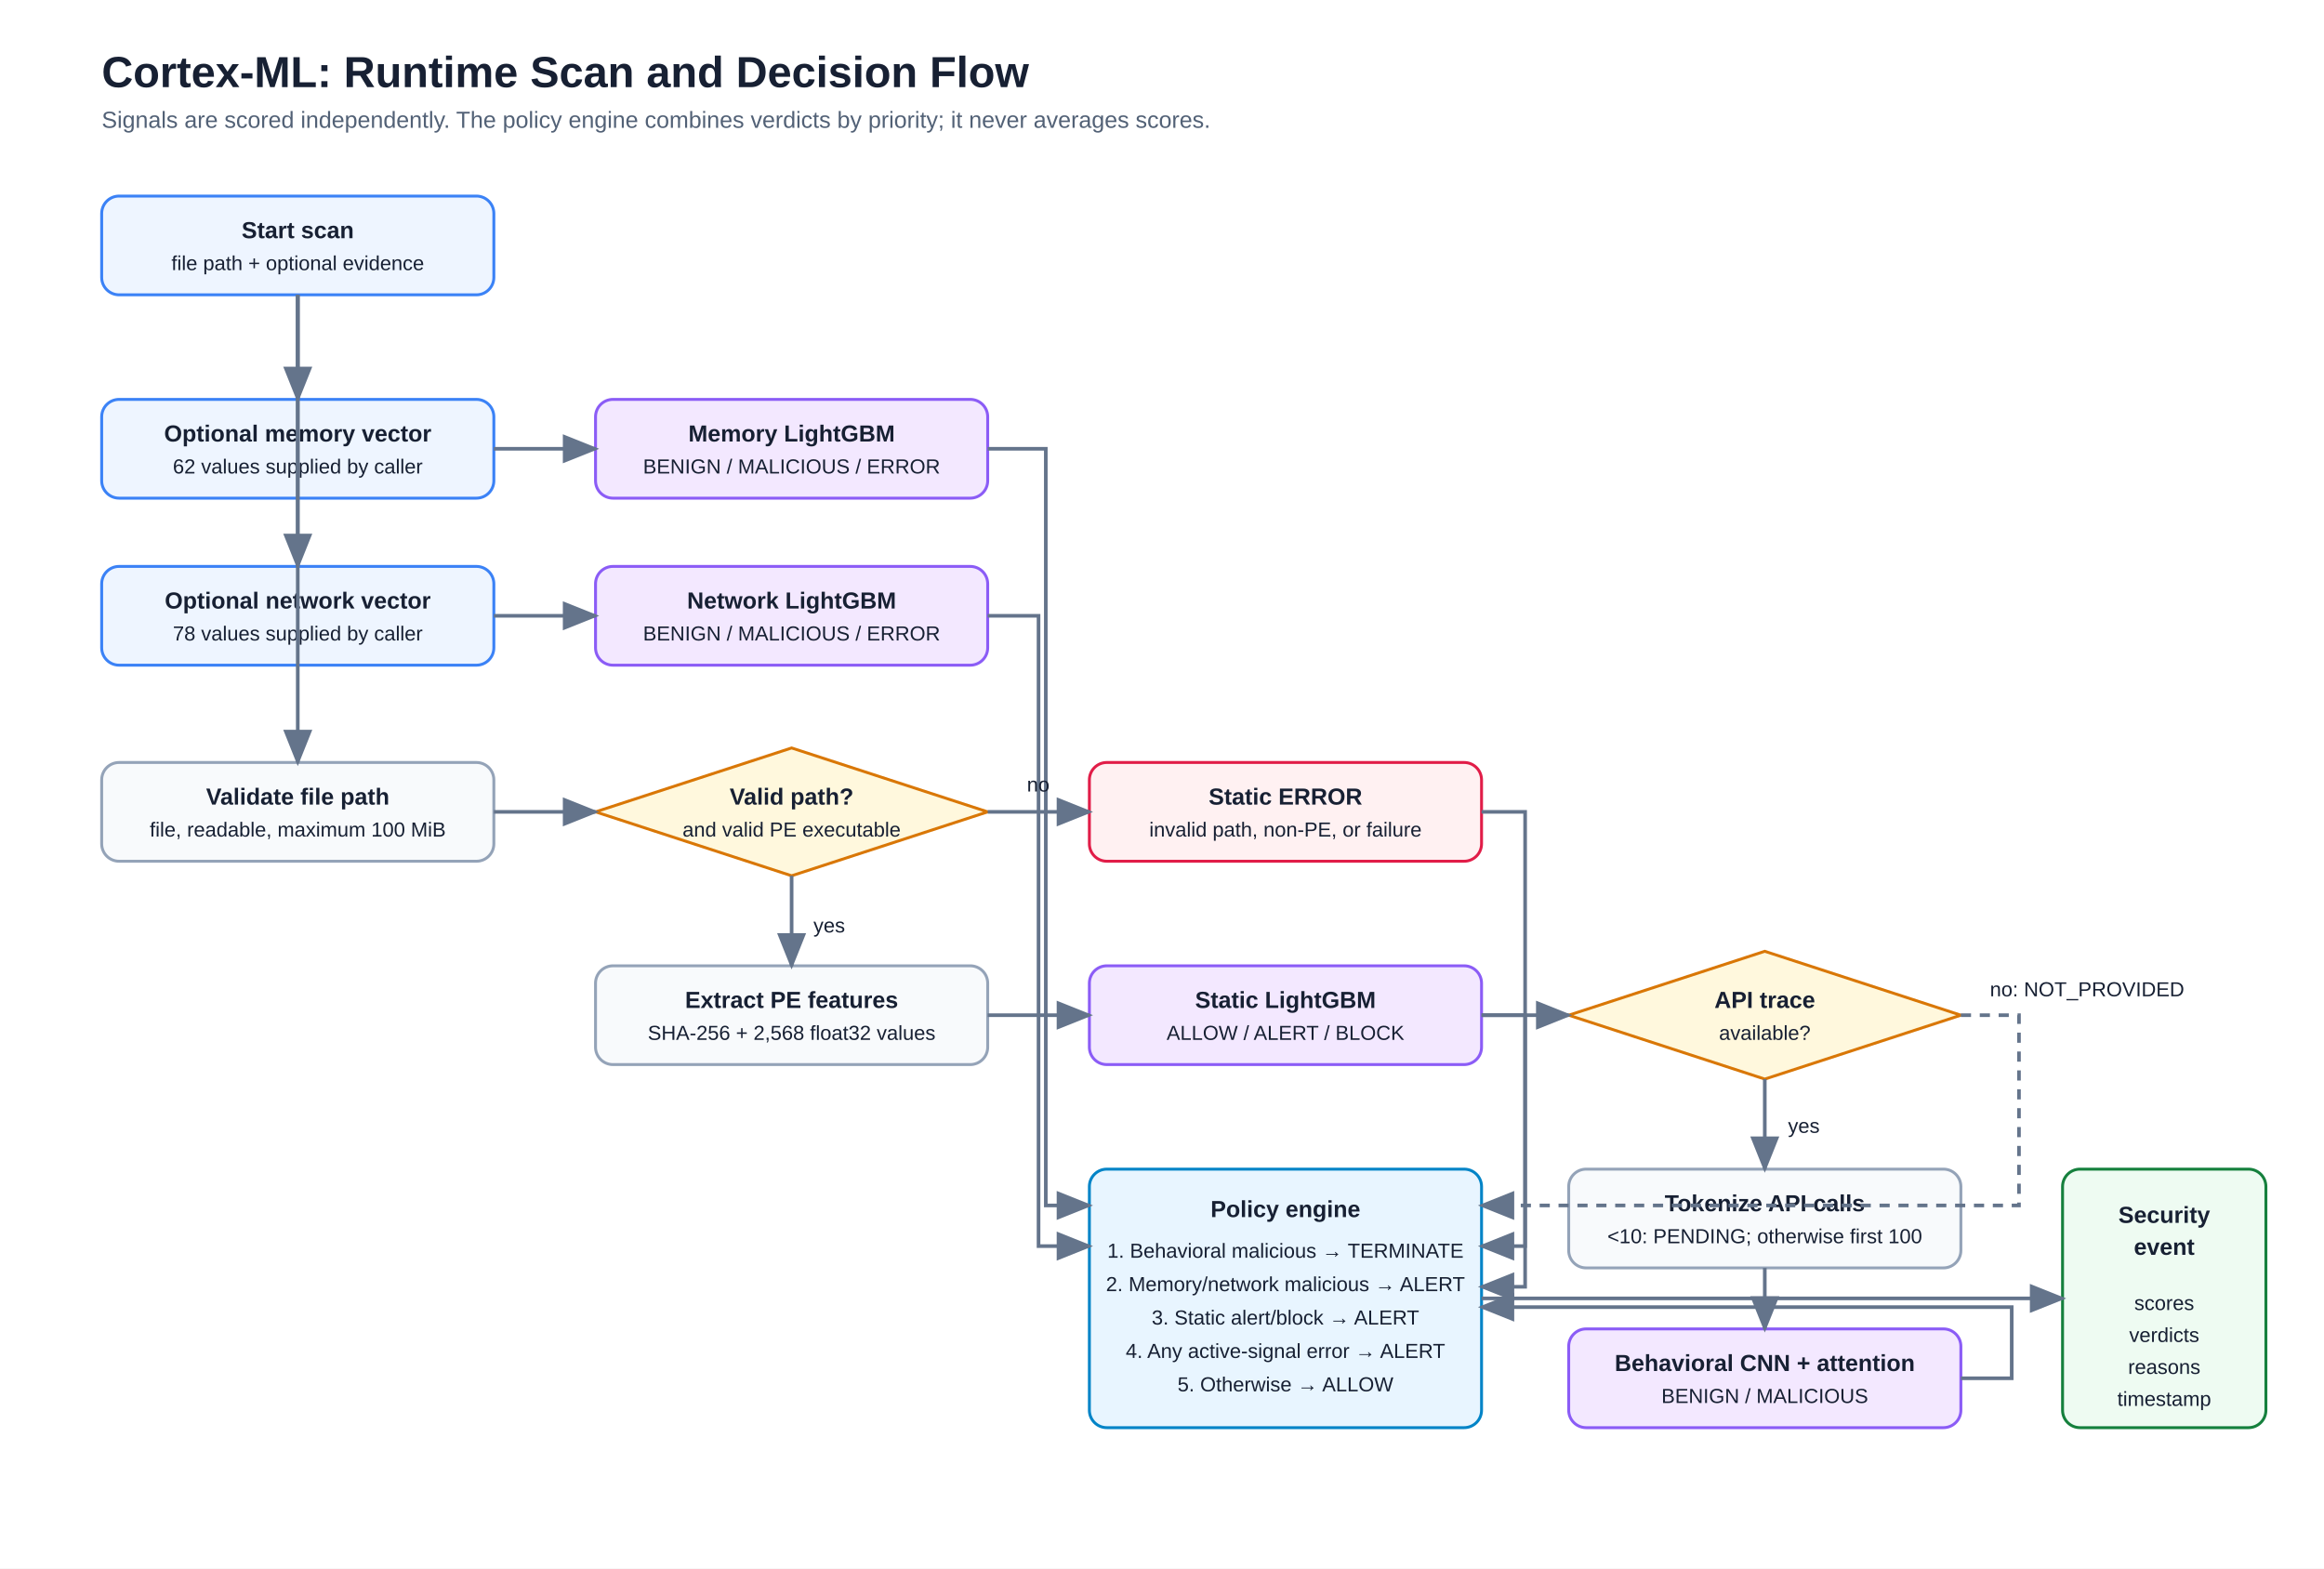
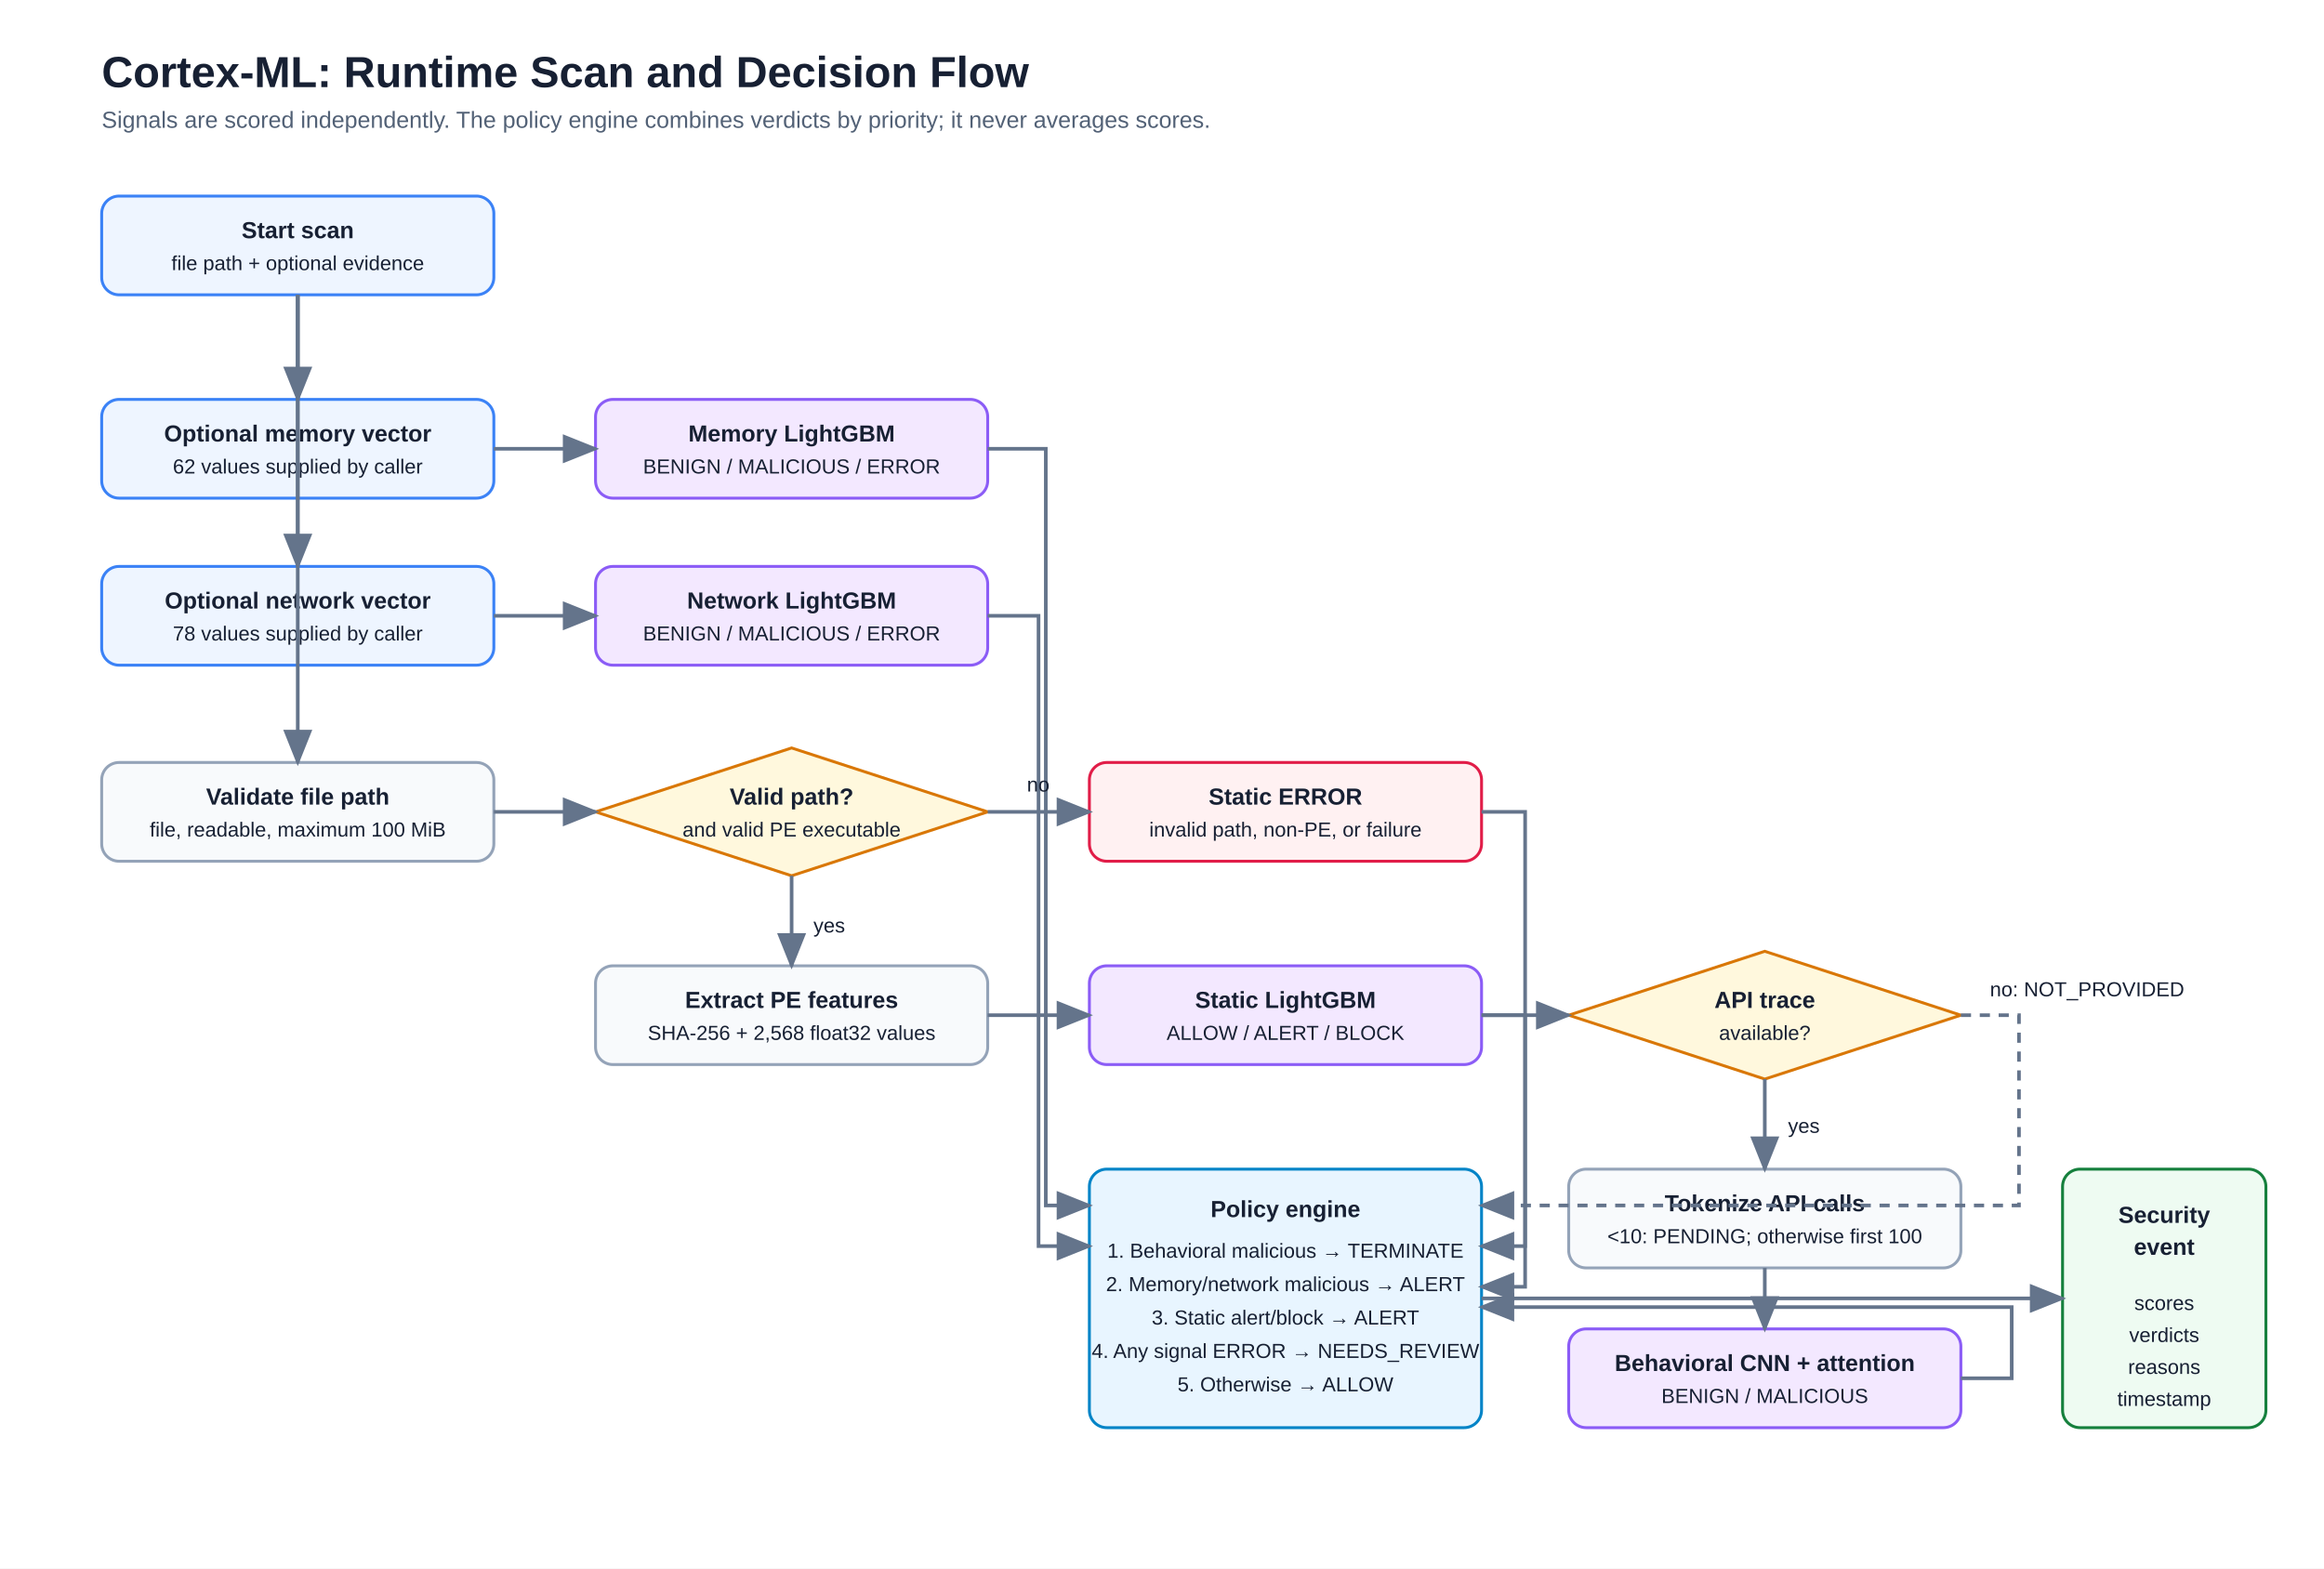
<svg xmlns="http://www.w3.org/2000/svg" width="1600" height="1080" viewBox="0 0 1600 1080" role="img" aria-labelledby="title desc">
  <defs>
    <marker id="arrow" markerWidth="10" markerHeight="8" refX="9" refY="4" orient="auto">
      <path d="M0,0 L10,4 L0,8 Z" fill="#64748b" />
    </marker>
    <style>
      text { font-family: Arial, Helvetica, sans-serif; fill: #172033; }
      .title { font-size: 30px; font-weight: 700; }
      .subtitle { font-size: 16px; fill: #526176; }
      .label { font-size: 16px; font-weight: 700; }
      .small { font-size: 14px; }
      .box { stroke-width: 2; rx: 12; ry: 12; }
      .input { fill: #eef5ff; stroke: #3b82f6; }
      .process { fill: #f8fafc; stroke: #94a3b8; }
      .model { fill: #f3e8ff; stroke: #8b5cf6; }
      .decision { fill: #fff8dd; stroke: #d97706; }
      .status { fill: #effdf5; stroke: #16a34a; }
      .error { fill: #fff1f2; stroke: #e11d48; }
      .policy { fill: #e8f5ff; stroke: #0284c7; }
      .final { fill: #eefbf2; stroke: #15803d; }
      .line { fill: none; stroke: #64748b; stroke-width: 2.5; marker-end: url(#arrow); }
      .dashed { fill: none; stroke: #64748b; stroke-width: 2.5; stroke-dasharray: 7 6; marker-end: url(#arrow); }
    </style>
  </defs>
  <rect width="1600" height="1080" fill="#ffffff" />
  <text x="70" y="60" class="title">Cortex-ML: Runtime Scan and Decision Flow</text>
  <text x="70" y="88" class="subtitle">Signals are scored independently. The policy engine combines verdicts by priority; it never averages scores.</text>
  <rect x="70" y="135" width="270" height="68" class="box input" />
  <text x="205" y="164" class="label" text-anchor="middle">Start scan</text>
  <text x="205" y="186" class="small" text-anchor="middle">file path + optional evidence</text>
  <rect x="70" y="275" width="270" height="68" class="box input" />
  <text x="205" y="304" class="label" text-anchor="middle">Optional memory vector</text>
  <text x="205" y="326" class="small" text-anchor="middle">62 values supplied by caller</text>
  <rect x="410" y="275" width="270" height="68" class="box model" />
  <text x="545" y="304" class="label" text-anchor="middle">Memory LightGBM</text>
  <text x="545" y="326" class="small" text-anchor="middle">BENIGN / MALICIOUS / ERROR</text>
  <rect x="70" y="390" width="270" height="68" class="box input" />
  <text x="205" y="419" class="label" text-anchor="middle">Optional network vector</text>
  <text x="205" y="441" class="small" text-anchor="middle">78 values supplied by caller</text>
  <rect x="410" y="390" width="270" height="68" class="box model" />
  <text x="545" y="419" class="label" text-anchor="middle">Network LightGBM</text>
  <text x="545" y="441" class="small" text-anchor="middle">BENIGN / MALICIOUS / ERROR</text>
  <rect x="70" y="525" width="270" height="68" class="box process" />
  <text x="205" y="554" class="label" text-anchor="middle">Validate file path</text>
  <text x="205" y="576" class="small" text-anchor="middle">file, readable, maximum 100 MiB</text>
  <polygon points="545,515 680,559 545,603 410,559" fill="#fff8dd" stroke="#d97706" stroke-width="2" />
  <text x="545" y="554" class="label" text-anchor="middle">Valid path?</text>
  <text x="545" y="576" class="small" text-anchor="middle">and valid PE executable</text>
  <rect x="750" y="525" width="270" height="68" class="box error" />
  <text x="885" y="554" class="label" text-anchor="middle">Static ERROR</text>
  <text x="885" y="576" class="small" text-anchor="middle">invalid path, non-PE, or failure</text>
  <rect x="410" y="665" width="270" height="68" class="box process" />
  <text x="545" y="694" class="label" text-anchor="middle">Extract PE features</text>
  <text x="545" y="716" class="small" text-anchor="middle">SHA-256 + 2,568 float32 values</text>
  <rect x="750" y="665" width="270" height="68" class="box model" />
  <text x="885" y="694" class="label" text-anchor="middle">Static LightGBM</text>
  <text x="885" y="716" class="small" text-anchor="middle">ALLOW / ALERT / BLOCK</text>
  <polygon points="1215,655 1350,699 1215,743 1080,699" fill="#fff8dd" stroke="#d97706" stroke-width="2" />
  <text x="1215" y="694" class="label" text-anchor="middle">API trace</text>
  <text x="1215" y="716" class="small" text-anchor="middle">available?</text>
  <rect x="1080" y="805" width="270" height="68" class="box process" />
  <text x="1215" y="834" class="label" text-anchor="middle">Tokenize API calls</text>
  <text x="1215" y="856" class="small" text-anchor="middle">&lt;10: PENDING; otherwise first 100</text>
  <rect x="1080" y="915" width="270" height="68" class="box model" />
  <text x="1215" y="944" class="label" text-anchor="middle">Behavioral CNN + attention</text>
  <text x="1215" y="966" class="small" text-anchor="middle">BENIGN / MALICIOUS</text>
  <rect x="750" y="805" width="270" height="178" class="box policy" />
  <text x="885" y="838" class="label" text-anchor="middle">Policy engine</text>
  <text x="885" y="866" class="small" text-anchor="middle">1. Behavioral malicious → TERMINATE</text>
  <text x="885" y="889" class="small" text-anchor="middle">2. Memory/network malicious → ALERT</text>
  <text x="885" y="912" class="small" text-anchor="middle">3. Static alert/block → ALERT</text>
-   <text x="885" y="935" class="small" text-anchor="middle">4. Any active-signal error → ALERT</text>
+   <text x="885" y="935" class="small" text-anchor="middle">4. Any signal ERROR → NEEDS_REVIEW</text>
  <text x="885" y="958" class="small" text-anchor="middle">5. Otherwise → ALLOW</text>
  <rect x="1420" y="805" width="140" height="178" class="box final" />
  <text x="1490" y="842" class="label" text-anchor="middle">Security</text>
  <text x="1490" y="864" class="label" text-anchor="middle">event</text>
  <text x="1490" y="902" class="small" text-anchor="middle">scores</text>
  <text x="1490" y="924" class="small" text-anchor="middle">verdicts</text>
  <text x="1490" y="946" class="small" text-anchor="middle">reasons</text>
  <text x="1490" y="968" class="small" text-anchor="middle">timestamp</text>
  <path d="M205,203 L205,275" class="line" />
  <path d="M340,309 L410,309" class="line" />
  <path d="M205,203 L205,390" class="line" />
  <path d="M340,424 L410,424" class="line" />
  <path d="M680,309 L720,309 L720,830 L750,830" class="line" />
  <path d="M680,424 L715,424 L715,858 L750,858" class="line" />
  <path d="M205,203 L205,525" class="line" />
  <path d="M340,559 L410,559" class="line" />
  <path d="M680,559 L750,559" class="line" />
  <text x="707" y="545" class="small">no</text>
  <path d="M545,603 L545,665" class="line" />
  <text x="560" y="642" class="small">yes</text>
  <path d="M680,699 L750,699" class="line" />
  <path d="M1020,699 L1080,699" class="line" />
  <path d="M1215,743 L1215,805" class="line" />
  <text x="1231" y="780" class="small">yes</text>
  <path d="M1350,699 L1390,699 L1390,830 L1020,830" class="dashed" />
  <text x="1370" y="686" class="small">no: NOT_PROVIDED</text>
  <path d="M1020,559 L1050,559 L1050,858 L1020,858" class="line" />
  <path d="M1020,699 L1050,699 L1050,886 L1020,886" class="line" />
  <path d="M1215,873 L1215,915" class="line" />
  <path d="M1350,949 L1385,949 L1385,900 L1020,900" class="line" />
  <path d="M1020,894 L1420,894" class="line" />
</svg>
